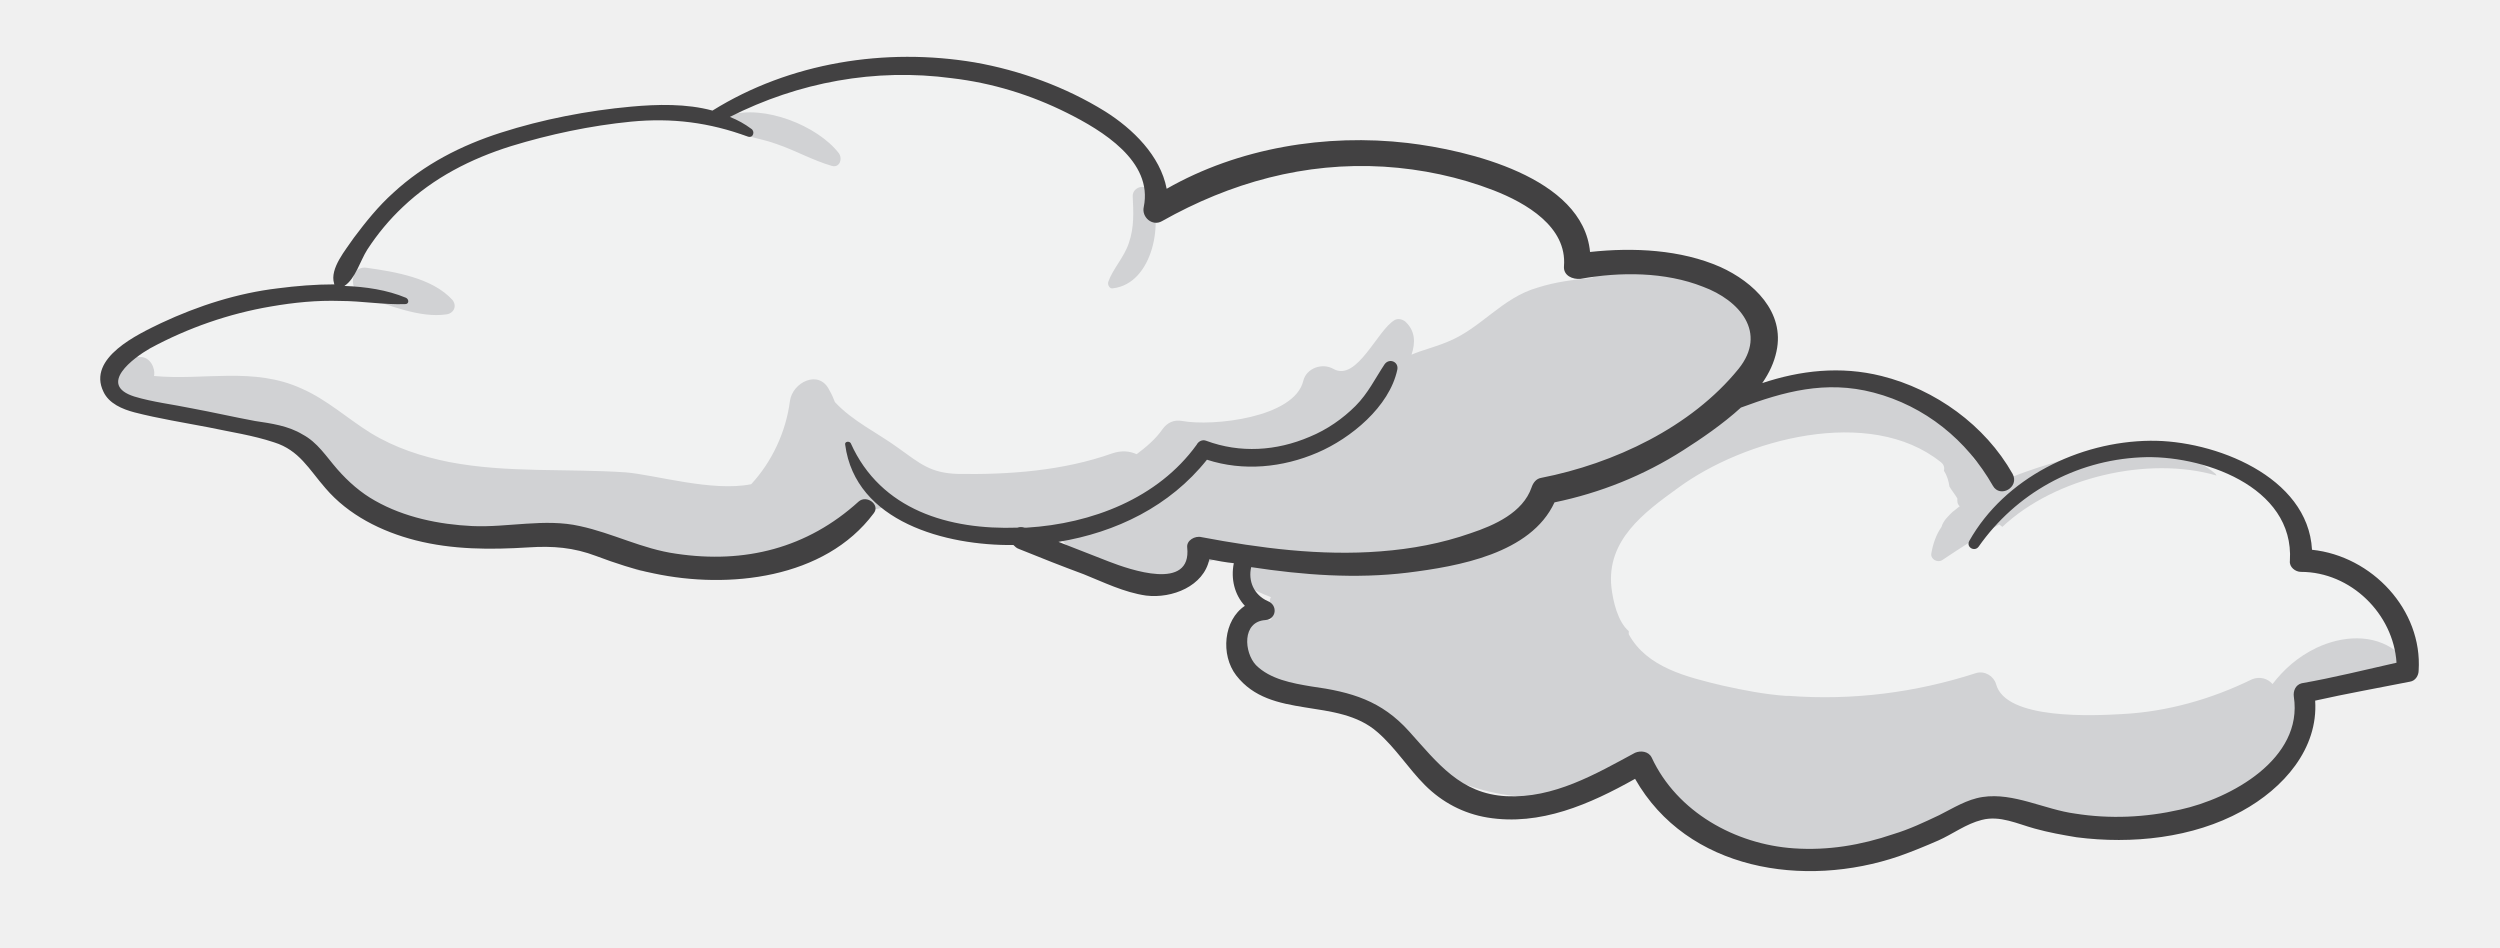
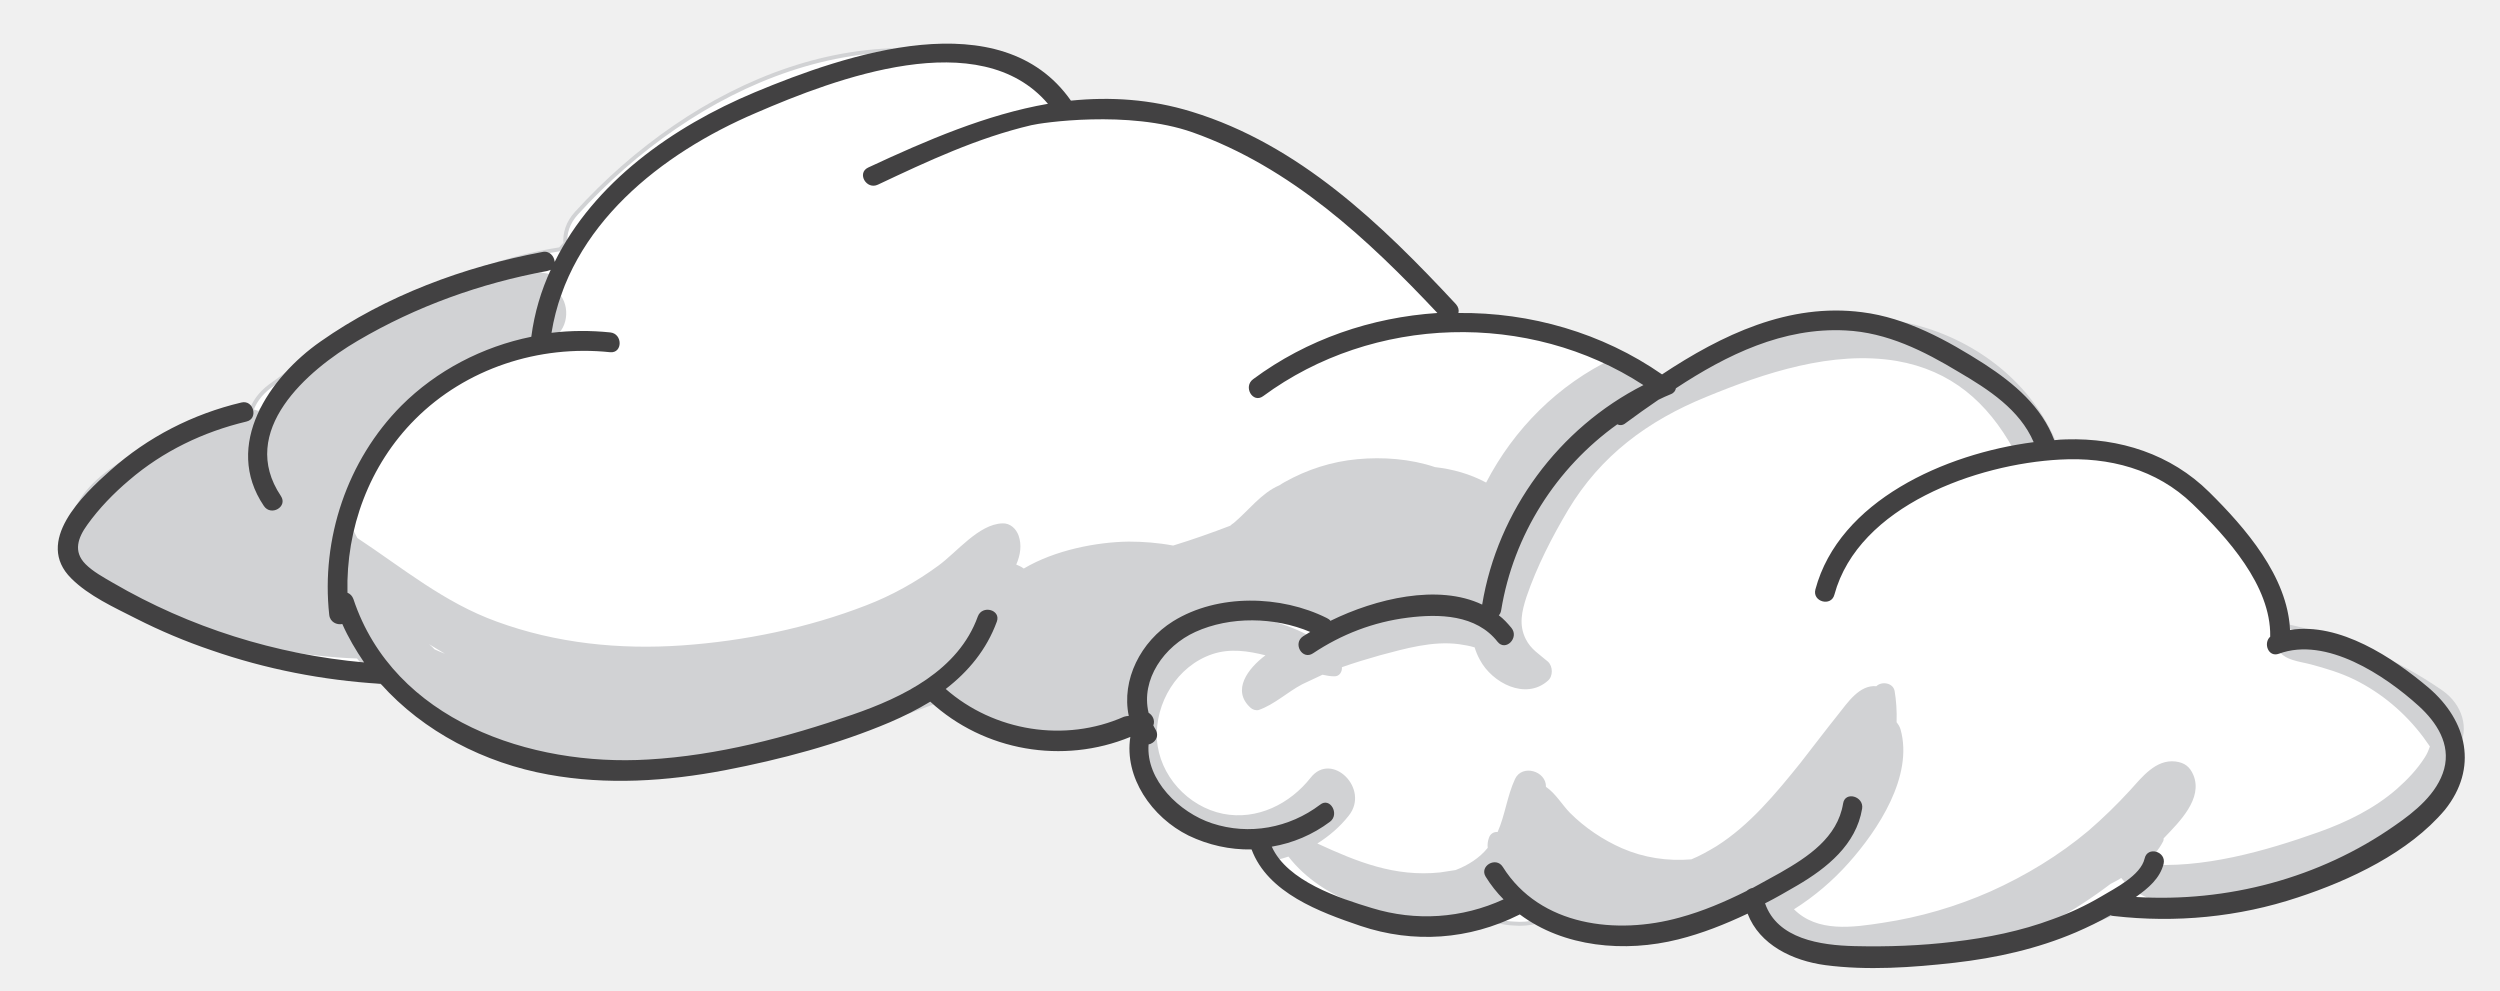
- <svg xmlns="http://www.w3.org/2000/svg" version="1.2" baseProfile="tiny" id="Layer_1" x="0px" y="0px" viewBox="0 0 316.5 120" xml:space="preserve">
-   <path fill="#F1F2F2" d="M88.6,14.4c-6.5-0.1-13,0.6-19.4,2.1c-5.8,1.3-11.5,3.4-16.3,6.8s-8.8,8.3-10.3,14c-7.8,1-15.4,2.9-22.8,5.7  c-1.2,0.4-2.5,1-2.9,2.2c-0.4,1.1,0.2,2.4,1.1,3.1c0.9,0.7,2.1,1.1,3.2,1.4c4.1,1.2,8.3,2.1,12.4,3.3c12.7,3.7,24.7,9.8,37.8,11.6  c16,2.1,32.3-2.6,48.3-1c4.6,0.5,9.4,1.4,13.8-0.1c0.6-0.2,1,0,1.6,0c4.5-0.4,8.7-2,13.1-3.1c0.1,0,0.2,0,0.3,0  c5.7,0.2,10.9-2.6,16.5-3.8c3.9-0.8,7.9-1,11.8-1.7c2.8-0.5,5.6-1.3,8.4-1.5c3-0.2,5.9,0.3,8.7-1.2c2.7-1.5,5.4-3.4,7-6.1  c1.8-3,2-7.1-0.2-9.7c-0.4-0.5-1-1-1.2-1.6c-0.4-1,0.2-2.2,0-3.3c-0.1-1.1-0.9-1.9-1.6-2.7c-2.4-2.5-4.8-5-7.9-6.6  c-4.1-2.1-8.8-2.5-13.4-2.7c-3.4-0.2-6.9-0.4-10.3,0.1c-2.7,0.4-5.3,1.2-7.9,2.1c-4.6,1.5-9.1,3-13.6,4.5c0.8-0.3,1.1-1.2,1.1-2.1  c0-0.9-0.4-1.7-0.8-2.5c-1.6-2.8-4.2-5-7-6.6c-2.8-1.6-5.9-2.6-9-3.6c-7.5-2.5-15.6-4.8-23.3-2.8c-1.9,0.5-3.8,1.3-5.6,2  c-3.1,1.3-6.3,2.6-9.4,3.9c-0.4,0.2-0.8,0.3-1.2,0.3c-0.4,0-0.8-0.3-1.2-0.4c-0.4-0.1-0.9,0-1.1,0.4" />
-   <path fill="#F1F2F2" d="M241.2,54.3c-2.4-0.5-4.7-1.1-7.2-1.3c-8.9-0.7-17.6,3.3-24.8,8.6c-4.6,3.4-9.2,8.1-9,13.8  c0.1,3.3,1.8,6.4,4.2,8.7c2.4,2.3,5.4,3.8,8.5,5c13.6,5.3,28.6,5,43.1,5.6c8.4,0.3,17.1,0.9,24.9-2c4.8-1.8,9-4.7,13.8-6.6  c2.2-0.9,4.5-1.5,6.8-2.3c0.6-0.2,1.2-0.5,1.5-1c0.4-0.7,0.2-1.5,0-2.2c-0.9-2.8-2.5-5.3-4.7-7.1c-1.2-1-2.5-1.8-3.6-2.9  c-2.6-2.5-4-6.2-6.7-8.6c-2.5-2.3-5.9-3.2-9.1-4c-4.8-1.1-10-1.9-14.7-0.1c-1.7,0.7-3.3,1.7-5,2.2c-2.8,0.9-5.7,0.7-8.6,0.5  c-1-0.1-2.1-0.2-2.8-1c-0.5-0.6-0.6-1.4-1-2.1C245.9,55.6,243.4,54.9,241.2,54.3z" />
-   <path fill="none" d="M91.3,15.6c-2.4-1.5-5.5-1.4-8.3-1.2c-12.9,1-26.4,4.1-35.5,13.2c-2.6,2.6-4.9,6.1-4.5,9.8  c-8.8,0.2-17.5,2.5-25.2,6.7c-0.5,0.3-1,0.6-1.3,1c-0.7,1-0.1,2.6,0.9,3.3c1,0.7,2.3,0.9,3.6,1c5.5,0.5,11.2,0.7,16.1,3.3  c4,2.1,7.1,5.5,11,7.8c2.9,1.8,6.3,2.8,9.6,3.5c8,1.7,16.3,1.3,24.4,0.8c4-0.3,8.1-0.5,12-1.2c3.3-0.6,6.5-1.4,9.8-1.6  c3.6-0.3,7.2,0.1,10.7,0.5c7.5,0.8,14.9,1.6,22.4,2.4c3.1,0.3,5.8,1,8.9,0.8c13.1-0.8,26.1-5,37.3-11.9c2.7-1.7,5.4-3.5,7.2-6.1  c1.7-2.5,2.8-5.5,5.2-7.3c0.9-0.7,2.1-1.1,2.7-2.1c0.6-0.9,0.6-2.1,0.5-3.1c-0.1-2.4-0.2-4.9-1.5-6.8c-1.1-1.5-2.8-2.5-4.4-3.4  c-2.5-1.4-5-2.7-7.7-3.6c-2.8-0.9-5.7-1.2-8.6-1.4c-10-0.5-20.1,1-29.5,4.5c-1.7-5.2-6.4-8.8-11.4-11.2  C121.8,6.7,104.6,7.7,91.3,15.6z" />
-   <path fill="#D1D2D4" d="M145.5,24.2c-0.5-1-2.1-0.5-2.1,0.6c0.1,2.1,0.2,4-0.5,6c-0.6,1.8-2,3.2-2.6,4.9c-0.1,0.4,0.2,0.9,0.6,0.8  C146,35.9,147.4,27.9,145.5,24.2z" />
-   <path fill="#D1D2D4" d="M106.2,19.4c-2.7-3.5-9.5-6.2-13.9-4.8c-0.7,0.2-1,1.3-0.2,1.7c2,1,4.3,1.2,6.4,2c2.3,0.8,4.4,2,6.8,2.7  C106.3,21.3,106.7,20.1,106.2,19.4z" />
-   <path fill="#D1D2D4" d="M57.3,38c-2.5-2.8-7.3-3.6-10.9-4.1c-2.1-0.3-2.3,2.9-0.5,3.6c3.2,1.1,7.3,2.8,10.6,2.3  C57.4,39.7,57.9,38.8,57.3,38z" />
-   <path fill="#D1D2D4" d="M303.3,82.4c-2.9-2.2-6.8-1.9-10-0.4c-2.5,1.2-4.2,2.8-5.6,4.6c-0.6-0.7-1.6-1-2.6-0.6  c-5.1,2.5-10.7,4.1-16.4,4.4c-3.5,0.2-14.8,0.8-16-3.8c-0.3-1-1.4-1.7-2.5-1.4c-7.7,2.5-15.7,3.5-23.7,2.9c-0.1,0-0.2,0-0.4,0  c-2.7-0.2-5.3-0.7-8-1.3c-4.6-1.1-9.6-2.3-11.9-6.5c0,0,0-0.1,0-0.1c0-0.1,0-0.2,0-0.3c-1.4-1.2-2-3.8-2.2-5.6  c-0.6-5.9,4.1-9.4,8.4-12.5c8.4-6.2,24.3-10.5,33.3-3.3c0.4,0.3,0.5,0.7,0.4,1.1c0.4,0.6,0.6,1.3,0.7,2c0.3,0.5,0.7,1,1,1.5  c0,0.1,0,0.2,0,0.3c0,0.3,0.1,0.5,0.3,0.7c-0.3,0.2-0.6,0.5-0.9,0.7c-0.4,0.4-1.2,1.1-1.4,1.9c-0.7,1-1.1,2.2-1.3,3.4  c-0.1,0.7,0.8,1.2,1.4,0.8c2.4-1.6,4.7-3.1,7.2-4.5c0.1,0.1,0.3,0.2,0.4,0.3c6.7-6.3,18.5-9,27.1-6.5c0-0.1-0.1-0.1-0.1-0.2  c-5.4-4.6-14.7-3.3-20.9-1.3c-2,0.6-4.4,1.4-6.7,2.5c-1-1.1-2-2.2-3.1-3.2c-0.7-1.8-2.1-3.3-3.8-4.7c-2.1-3.4-7.1-4-11.5-4.3  c-0.9-0.1-1.8-0.2-2.7-0.2c-0.5,0-1-0.1-1.4-0.1c-4.6-0.4-12.9-0.9-14.1,5.1c0,0,0,0,0,0c-3,1.4-5.9,2.9-8.9,4.4  c-2.4,1.2-4.8,2.3-7.3,3.1c-0.7,0.2-1.5,0.4-2.3,0.5c0.4-0.2,0.7-0.5,1.1-0.7c1.4-0.9,2.8-1.8,4.2-2.7c1.8-0.1,3.6-0.4,5.2-1.1  c4.3-1.6,8.2-4.7,10.3-8.8c0.5-0.3,1-0.8,1.3-1.2c0.1-0.1,0.2-0.3,0.3-0.4c0.6-0.4,1.2-0.8,1.9-1.3c2.9-2,2.2-5.8-0.9-7.1  c-1-0.4-2-0.8-3.1-1.1c-0.5-0.4-1.1-0.8-1.7-1.1c-1.5-1.7-4.2-2.6-6.2-2.9c-3.1-0.5-6.1,0.2-8.7,1.8c-2.3,0.2-4.6,0.5-6.8,1.2  c-4.6,1.3-7.2,5.2-11.5,6.9c-1.7,0.7-3.1,1-4.5,1.6c0.5-1.5,0.5-3-0.8-4.2c-0.4-0.3-0.9-0.4-1.3-0.2c-2.2,1.2-4.8,7.9-7.8,6.2  c-1.4-0.8-3.4-0.1-3.8,1.5c-1.1,4.7-11.5,5.8-15.3,5.1c-1.1-0.2-1.9,0.2-2.5,1c-0.9,1.3-2.1,2.3-3.3,3.2c-0.9-0.4-1.9-0.5-3.1-0.1  c-6.2,2.2-13,2.7-19.5,2.6c-3.5-0.1-4.8-1.3-7.6-3.3c-2.6-1.9-5.8-3.4-8-5.8c-0.2-0.5-0.4-1-0.7-1.5c-1.3-2.7-4.7-1-5,1.4  c-0.5,3.9-2.3,7.7-4.9,10.5c-4.9,1-12.2-1.2-15.9-1.5c-7.4-0.5-15,0.1-22.3-1.3c-3.5-0.7-6.9-1.8-10-3.7c-2.9-1.8-5.5-4.2-8.7-5.6  c-6.1-2.8-12.4-1-18.7-1.6c0.2-1-0.5-2.4-1.7-2.4c-2.2,0-3.6,0.9-3.9,3.2c-0.2,1.1,0.3,2.1,1.4,2.5c4.3,1.5,8.6,2,13.1,2.7  c5.3,0.8,8.4,3.2,12.5,6.4c6.7,5.2,14.5,7,22.8,7.7c4.3,0.4,8.7,0.4,13.1,0.6c0.7,0,1.3,0.1,2,0.1c-0.3,1.8,0.5,3.7,2.5,3.9  c0.3,0,0.6,0.1,1,0.1c0,0,0,0,0,0c8,1,16.7-0.7,23.5-5.1c1.1-0.7,2-1.6,2.7-2.7c0.1,0,0.2,0,0.3,0c0.8-0.1,1.6,0,2.4-0.2  c0.4-0.1,0.7-0.1,1.1-0.3c1.3,1.3,2.8,2.3,4.4,2.9c5.2,1.7,11.6,2.1,17.6,1.3c0.5,0.5,1,1,1.5,1.5c0,1,0.5,1.9,1.8,2.5  c2.5,1.2,5,2.3,7.9,1.7c4-0.8,7.2-3.5,11.4-3.8c3.9-0.3,7.4,1.1,11.1,1.8c0.2,0,0.4,0.1,0.6,0.1c-0.1,0.1-0.1,0.2-0.2,0.3  c-3.4-0.2-6.7-0.9-10-1.8c-1.9-0.5-3.1,2.2-1.4,3.2c1.3,0.7,2.6,1.3,3.9,1.8c-0.1,0.2-0.2,0.4-0.1,0.7c0.2,0.7,0.6,1.4,0.1,2.1  c0,0,0,0-0.1,0.1c-0.1,0-0.1,0-0.2,0c-0.4-0.2-0.9-0.2-1.3-0.1c-1.2,0.3-2,1.4-2.3,2.6c-0.5,2.4,2.1,6,4.8,5.2  c0.1,0,0.2-0.1,0.3-0.1c0,0,0,0,0,0c1.4,2.3,4.4,4,6.7,2.5c1.2,0.9,2.6,1.7,4.1,2.2c2.6,2.4,5.3,4.6,8.3,6.4  c0.1,0.1,0.2,0.2,0.3,0.3c0.4,0.4,0.8,0.5,1.2,0.5c1.4,0.7,2.8,1.4,4.3,1.8c4.2,1.3,8.7,1.4,12.9,0.6c2.6-0.5,6.2-1.3,8.3-3.2  c0.2,0.3,0.4,0.6,0.6,0.9c0.2,1.5,0.8,2.9,1.6,3.7c0.9,1,1.9,1.4,2.9,1.4c4,3.5,9.1,5.7,14.5,5.8c5.2,0.1,10.4-1.5,15.2-3.2  c3.2-1.1,7.2-2.2,9.1-5c8.5,4.1,19.1,5.7,27.8,1.9c4.1-1.8,7.5-4.6,9.8-8.4c1.8-3,2.4-6.2,6-7.7c2.3-0.9,4.7-1,7.1-1.4  C304.5,85.3,304.3,83.2,303.3,82.4z M188.8,68c-2.9,1.6-6,2.9-9.2,3.6c-0.1,0-0.2,0-0.3,0.1c4.5-1.2,8.7-3.5,12.7-6  C190.9,66.6,189.9,67.4,188.8,68z" />
-   <path fill="#424142" d="M292.7,69.6c-0.5-9.3-12.4-13.9-20.5-13.8c-9,0.1-18.4,4.7-22.9,12.7c-0.4,0.8,0.7,1.4,1.2,0.7  c4.7-6.7,12.2-10.9,20.5-11.3c7.6-0.4,19.5,3.6,18.9,13.1c-0.1,0.8,0.7,1.4,1.4,1.4c6.3,0,11.7,5.3,12.1,11.5c-4,0.9-8,1.9-12,2.6  c-0.8,0.2-1.1,1-1,1.7c1.2,7.9-8,12.9-14.4,14.3c-4.4,1-8.9,1.2-13.3,0.5c-3.8-0.5-7.8-2.7-11.7-2.1c-2,0.3-3.7,1.4-5.5,2.3  c-1.9,0.9-3.8,1.8-5.8,2.4c-4.1,1.4-8.3,2.1-12.6,1.8c-7.4-0.5-14.8-4.6-18-11.5c-0.4-0.8-1.4-0.9-2.1-0.6c-5,2.7-10.3,5.8-16.3,5.5  c-5.8-0.3-8.7-4.2-12.3-8.2c-3.5-3.9-7.3-5-12.4-5.7c-2.4-0.4-5.2-0.9-7-2.7c-1.5-1.6-1.8-5.5,1.2-5.7c1.4-0.1,1.6-1.9,0.3-2.4  c-1.8-0.8-2.5-2.6-2.1-4.3c6.6,1,13.2,1.5,19.8,0.7c6.4-0.8,15.6-2.4,18.6-8.9c5.8-1.2,11.3-3.4,16.3-6.6c2.2-1.4,5-3.3,7.3-5.4  c5.4-2,10.7-3.5,16.8-1.9c6.5,1.7,11.8,6,15.1,11.8c0.9,1.6,3.4,0.2,2.5-1.5c-3.5-6.2-9.8-10.7-16.6-12.4  c-5.2-1.3-10.3-0.7-15.1,0.9c0.9-1.3,1.5-2.6,1.8-4c1.1-5-2.9-8.8-7.1-10.7c-5-2.2-11-2.5-16.5-1.9c-0.9-9.5-15.5-12.9-23.1-13.8  c-10.3-1.2-21.4,0.6-30.5,5.8c-0.8-4.2-4.3-7.6-7.8-9.8c-5-3.1-10.8-5.2-16.5-6.2c-11.3-1.9-23.4,0-33.2,6.1  c-3.3-0.9-7-0.8-10.3-0.5c-5.5,0.5-11.2,1.6-16.5,3.3c-5,1.6-9.7,4-13.6,7.6c-1.9,1.7-3.5,3.7-5,5.7c-1,1.5-3.1,3.9-2.5,5.8  c0,0.1,0,0.1,0.1,0.1c-2.5,0-4.9,0.2-7.2,0.5c-5.1,0.6-10.1,2.2-14.8,4.4c-2.9,1.4-9.4,4.4-7.3,8.7c0.7,1.5,2.4,2.2,3.9,2.6  c3.1,0.8,6.3,1.3,9.4,1.9c2.8,0.6,5.6,1,8.3,1.9c3.2,1,4.4,3.4,6.5,5.8c2.9,3.4,7.1,5.5,11.4,6.6c4.7,1.2,9.5,1.2,14.3,0.9  c3.1-0.2,5.7,0,8.6,1.1c2.4,0.9,4.8,1.7,7.3,2.2c9.4,2,21.6,0.7,27.8-7.6c0.9-1.1-0.9-2.4-1.9-1.5c-6.5,5.9-14.4,7.9-23.1,6.6  c-4.3-0.6-8-2.6-12.2-3.5c-4.4-1-9.1,0.2-13.6,0c-4.2-0.2-8.6-1.1-12.3-3.2c-1.8-1-3.4-2.4-4.8-4c-1.4-1.6-2.5-3.4-4.4-4.4  c-1.8-1.1-4-1.4-6-1.7c-2.7-0.5-5.3-1.1-8-1.6c-2.4-0.5-5-0.8-7.3-1.5c-4.7-1.5-0.1-4.9,2-6.1c4.8-2.6,10-4.4,15.3-5.3  c2.9-0.5,5.8-0.8,8.8-0.7c2.7,0,5.5,0.5,8.2,0.4c0.5,0,0.5-0.6,0.1-0.8c-2.4-1-5.1-1.4-7.8-1.5c1.4-0.9,2-3.2,2.9-4.6  c1.3-2,2.8-3.8,4.5-5.4c3.9-3.7,8.6-6.1,13.7-7.7c4.9-1.5,10.1-2.6,15.2-3.1c5.2-0.5,9.9,0.1,14.8,1.9c0.7,0.2,0.9-0.7,0.4-1  c-0.8-0.6-1.7-1.1-2.7-1.5c8.7-4.4,18.4-6.2,28.1-4.9c5.1,0.6,10,2.1,14.6,4.4c4.4,2.2,10.9,6.1,9.7,11.9c-0.3,1.3,1.1,2.5,2.3,1.8  c8.7-4.9,18.1-7.5,28.1-6.9c4.8,0.3,9.5,1.3,13.9,3c4.1,1.6,9.3,4.6,8.9,9.6c-0.1,1.2,1.1,1.7,2.1,1.6c5-0.9,10.7-0.9,15.5,1  c4.6,1.7,8.2,5.8,4.5,10.4c-6,7.4-15.8,12-25,13.8c-0.6,0.1-1,0.6-1.2,1.2c-1.1,3.2-4.7,4.8-7.7,5.8c-3.7,1.3-7.5,2-11.4,2.3  c-7.6,0.6-15.3-0.4-22.7-1.8c-0.8-0.2-1.9,0.4-1.8,1.3c0.6,5.6-7.3,2.8-9.9,1.8c-2.1-0.8-4.3-1.7-6.4-2.5  c7.3-1.2,14.1-4.5,18.8-10.4c4.6,1.5,9.6,1,14-0.9c4.2-1.8,9.1-5.8,10.1-10.5c0.2-1-1-1.5-1.6-0.7c-1.2,1.8-2.1,3.7-3.7,5.3  c-1.6,1.6-3.6,3-5.8,3.9c-4.2,1.8-8.8,2.1-13.1,0.5c-0.5-0.2-1,0.1-1.2,0.5c-4.9,6.8-13.3,10-21.5,10.5c-0.1,0-0.2,0-0.3,0  c-0.3-0.1-0.6-0.1-0.9,0c-8.6,0.3-17.3-2.2-21.1-10.7c-0.2-0.3-0.8-0.2-0.7,0.2c1.3,9.8,12.8,12.8,21.3,12.7  c0.2,0.2,0.4,0.4,0.7,0.5c2.7,1.1,5.5,2.2,8.2,3.2c2.5,1,5.1,2.3,7.9,2.7c3.3,0.4,7.3-1.2,8-4.6c1,0.2,2.1,0.4,3.1,0.5  c-0.4,2,0.1,4,1.4,5.4c-2.7,1.8-3.1,6.2-1.1,8.8c4.4,5.7,12.8,2.7,17.9,7.2c2.3,2,3.9,4.6,6,6.7c2.2,2.2,4.9,3.6,7.9,4.1  c6.7,1.1,13-1.7,18.7-4.9c6.6,11.6,21.4,13.9,33.4,9.8c1.7-0.6,3.4-1.3,5-2c1.8-0.8,3.5-2.1,5.5-2.6c2.3-0.6,4.5,0.5,6.7,1.1  c1.8,0.5,3.5,0.8,5.3,1.1c7,0.9,14.7,0.1,20.9-3.3c5.3-2.9,9.7-7.9,9.3-14c4-0.9,8-1.6,12-2.4c0.7-0.1,1.1-0.8,1.1-1.4  C306.7,77.2,300.3,70.4,292.7,69.6z" />
-   <path fill="#424142" d="M274.7,233.6c-0.1,0-0.2,0-0.4,0c-0.1,0-0.2,0.1-0.3,0.1c-0.1,0.1-0.3,0-0.4,0.2c0,0,0,0.1,0,0.2  c0.1,0.2,0.3,0.2,0.4,0.2c0.1,0,0.2,0.1,0.3,0.1c0.1,0,0.2,0,0.4,0C275.3,234.5,275.3,233.5,274.7,233.6z" />
+ <svg xmlns="http://www.w3.org/2000/svg" xmlns:xlink="http://www.w3.org/1999/xlink" version="1.1" id="Layer_1" x="0px" y="0px" viewBox="0 0 631 250" style="enable-background:new 0 0 631 250;" xml:space="preserve">
+   <style type="text/css">
+ 	.st0{clip-path:url(#SVGID_2_);fill:#D1D2D4;}
+ 	.st1{fill:#424142;}
+ </style>
+   <g>
+     <g>
+       <defs>
+         <path id="SVGID_1_" d="M616.2,174.7c-11.7-8.1-24.9-13.7-38.7-16.6c-2.7-18.8-19.6-33.6-36.5-40.6c-7.2-2.9-14.7-4.6-22.2-5     c-6-15.2-20-26.1-35.8-30.1c-20.6-5.2-41.7,1.4-60.2,10.7c-1.8,0.9-3.2,2.4-4,4.2c-6.2-3.8-12.8-7.3-19.4-10.2     c-10.8-4.8-21.9-7.7-33.1-7.3c-15.4-20.5-35-37.7-59.3-46.6c-12.3-4.5-25.9-6.4-39.2-5.3c-0.4-3.2-2.1-6.2-5-7.5     c-42.5-19.9-87.8,1-117.3,33.4c-2.2,2.4-3,5.1-2.8,7.7c-0.5,0.5-0.9,0.9-1.3,1.4C115.1,67,89.9,81.5,68.1,97.5     c-2.4,1.8-4.2,4.2-4.9,6.9c-9.2,1.5-18.1,4.5-26.4,9c-5.8,3.2-12.6,7.2-16.2,12.9c-4,6.2-3.2,14.3,1.7,19.7     c4,4.5,9.7,6.7,15.3,8.5c6.9,2.1,13.7,4.2,20.6,6.2c14.4,4.4,28.7,8.7,43.1,13.1c0.1,0,0.1,0,0.2,0c14.5,12,33.3,18.5,52.4,20.1     c28.5,2.4,56.3-7.1,82.7-17c16.1,8.1,33.6,9.5,51.1,7.2c-1.2,3.3-1.5,6.9-0.8,10.3c2.8,12.9,17.8,17.3,29.9,19.1     c3.7,6.1,9.6,11.2,16.2,14.3c13.5,6.3,28,5.6,42.3,3.8c2.1,0.8,4.3,1.4,6.7,1.5c2.1,0.2,4.1,0,6-0.5c5.5,1.9,11.2,3,16.9,3.2     c12.5,0.5,24.4-3.2,35.7-8.5c2.2,2.7,4.7,5.1,7.7,7.2c7.6,5.4,17.1,7.5,26.2,8.1c20.8,1.4,42.3-4.7,61.2-13.1     c11.7,0.9,24.5-1.7,34.8-5.1c11.6-3.8,22.8-9,32.9-15.8c5.5-3.7,12.1-7.7,14-14.5c0.2-0.8,0.4-1.7,0.4-2.6     c0.8-0.7,1.5-1.5,2.1-2.5C623,183.9,620.9,178,616.2,174.7z" />
+       </defs>
+       <use xlink:href="#SVGID_1_" style="overflow:visible;fill:#FFFFFF;" />
+       <clipPath id="SVGID_2_">
+         <use xlink:href="#SVGID_1_" style="overflow:visible;" />
+       </clipPath>
+       <path class="st0" d="M626.6,188.4c0.5-3.6-0.1-7.2-2.7-10.4c-1.4-1.7-3.5-1.9-5.3-1.2c-3.4-3.7-7.2-6.9-10.9-9.3    c-6.1-4-13.3-6.9-20.5-8.1c-1.8-0.3-15.4-1.4-12.4,4.3c1.6,3,5.5,3.2,8.5,4c3.7,1,7.4,2.1,10.9,3.8c6.9,3.4,12.8,8.4,17.4,14.5    c0.6,0.8,1.1,1.6,1.7,2.4c-0.3,0.9-0.7,1.9-1.3,2.8c-1.9,3-4.4,5.6-7,7.9c-5.7,5-12.7,8.4-19.7,10.9c-13.5,4.8-29.5,9.4-44.1,8.1    c2-1.7,3.7-3.6,4.8-5.8c0.1-0.2,0.1-0.4,0.1-0.7c0.1-0.1,0.2-0.2,0.2-0.2c3.7-3.9,9.8-9.8,7.3-15.8c-0.9-2.1-2.2-3.1-4.5-3.4    c-5-0.6-8.5,4-11.5,7.3c-3.3,3.6-6.8,7-10.5,10.2c-7.4,6.2-15.8,11.3-24.7,15.3c-8.6,3.8-17.8,6.5-27.1,7.9    c-7.7,1.2-16.6,2.5-22.5-3.4c5.1-3.2,9.8-7.2,13.8-11.7c7.4-8.3,16.4-21.9,13.1-33.7c-0.2-0.7-0.6-1.3-1-1.8    c0.1-2.8-0.1-5.6-0.5-7.9c-0.4-2.1-3.3-2.5-4.6-1.2c-4.3-0.4-7.3,4.2-9.7,7.2c-3.2,4-6.3,8.1-9.5,12.2c-6.2,7.7-12.8,15.7-21.2,21    c-2,1.2-4.1,2.4-6.3,3.3c-6,0.5-12-0.4-17.5-2.8c-4.8-2.1-9.4-5.2-13.1-8.9c-1.9-1.9-3.7-5-6.1-6.6c0.1-4-6-5.8-7.8-2    c-2,4.3-2.5,9.1-4.4,13.4c-1-0.1-1.9,0.5-2.2,1.5c-0.3,0.8-0.4,1.7-0.3,2.5c-2.1,2.6-5,4.4-8.1,5.6c-1.3,0.2-2.6,0.4-3.9,0.6    c-11.5,1.2-21-2.7-31-7.3c3-1.9,5.7-4.2,7.9-7c5.5-6.8-4.3-16.4-9.6-9.6c-5.2,6.6-13.5,10.8-22.1,9.1c-8.9-1.8-16.1-9.7-16.7-18.8    c-0.5-9.2,5.1-18.5,14-21.5c4.5-1.5,9-0.8,13.4,0.3c-4.4,3.3-8.6,8.8-3.8,13.2c0.5,0.5,1.4,0.8,2.1,0.6c4-1.4,7.2-4.5,11-6.5    c1.7-0.8,3.4-1.6,5.1-2.4c1,0.2,1.9,0.4,2.9,0.4c1.4,0.1,2.1-1.2,2-2.3c3.1-1.1,6.4-2.1,9.6-3c6.4-1.7,13.3-3.7,20-2.8    c1.3,0.2,2.6,0.4,3.9,0.8c0.3,1,0.7,2,1.3,3.1c3.1,5.9,11.6,10.3,17.2,5.3c1.3-1.1,1.3-3.6,0-4.8c-2.2-1.9-4.3-3.1-5.6-5.7    c-1.8-3.6-1-7,0.2-10.7c2.6-7.6,6.4-15,10.5-21.9c8.2-13.7,20.1-22.5,34.8-28.5c14.8-6.1,31.9-11.8,48.1-9.1    c13.8,2.4,22.9,10.4,29.5,22.3c2.1,3.7,8.2,2.1,8-2.2c-0.5-13.2-11.7-23.8-23.1-29.1c-14.8-6.8-31.8-5.3-47.1-1    c-10.5,2.9-21.3,6.8-31.1,12.1c-1.2-2.6-4.3-4.4-7.6-2.8c-14.1,6.7-25.2,17.9-32.2,31.4c-4.1-2.2-8.5-3.4-12.9-3.9    c-6.2-2.1-13.2-2.6-19.6-2c-6.5,0.6-12.7,2.6-18.4,5.8c-0.4,0.2-0.8,0.5-1.3,0.8c-4.5,1.9-7.8,6.4-11.5,9.5    c-0.3,0.2-0.6,0.4-0.9,0.7c-4.7,1.8-9.5,3.5-14.4,5c-3.7-0.7-7.6-1-11.2-1c-8,0.1-18.6,2.1-26.5,6.8c-0.2-0.1-0.4-0.3-0.6-0.4    c-0.4-0.2-0.8-0.4-1.3-0.6c1.1-2.5,1.4-5,0.6-7.3c-0.6-1.7-2.1-3.2-4.1-3.1c-6,0.2-11.5,7.3-16.2,10.7c-5.6,4.1-11.7,7.5-18.2,10    c-14.7,5.7-30.7,9-46.4,10.1c-15.8,1.1-31.8-0.5-46.8-6c-13.3-4.8-23.7-13.5-35.2-21.1c-0.9-1.8-1.9-3.5-3-5.1    c2-7.8,6-15.4,10.3-22.1c9.3-14.5,25.1-18.4,40.6-22.7c5-1.4,6-7.7,3.5-11.2c1-1.9-0.1-4.8-2.3-5.4c-7.1-1.9-15.8,1-22.5,3.2    c-7.6,2.6-15,6-22,9.9c-9.1,5.1-20.8,10.5-27.5,19.3c-0.6,0.3-1.3,0.9-1.8,1.6c-0.1,0.2-0.2,0.3-0.3,0.4    c-11.6-4-21.8,4.5-30.2,11.9c-6,5.2-12.6,12-14.9,19.8c-2.6-0.5-5.6,2.6-3.7,5c0.5,0.7,1.1,1.4,1.7,2.1    c-2.3,4.8-3.6,10.3,0.3,13.8c0.5,0.5,1.3,0.8,2,0.5c3.2-1.1,5.1-3.9,6.8-6.8c7,4.4,15.3,7.3,23,9.4c12.7,3.5,26.7,6.4,39.9,6.8    c3.4,4.5,8.1,8.2,12.7,11c4,2.4,8.3,4.3,12.8,5.7c0.4,1.7,2.1,3.2,3.9,3.4c10.5,1.3,19.5,8,29.9,9.7c11.4,1.8,23.9-1.3,35.2-3    c8.7-1.3,17.4-3,25.9-5.6c6.8-0.9,13.6-2.4,20-4.8c3.9-1.5,7.7-3.2,11.3-5.4c4.1,7,14,9.1,21.8,10.3c6.5,1,12.5,0.7,17.8-1.6    c0,0.7,0,1.4,0.1,2c1.1,13,10.3,24.2,22.5,28.5c6.9,2.4,14.4,2.1,21.2-0.2c8.6,11.1,24.6,15.9,38.1,15.4    c6.8-0.3,13.3-1.9,19.5-4.6c2.4,2.6,5.3,4.5,8.4,5.9c1.3,0.8,2.6,1.5,4,2.1c12.2,5.6,26.6,5.8,39.5,2.2c3.3-0.9,6.5-2.1,9.7-3.5    c9.4,20.3,42.5,11.9,58.4,5.9c10.7-4,20.8-9.6,29.9-16.5c0.9-0.5,1.8-0.9,2.7-1.5c6.6,8.3,17.7,7,27.2,5.4c10-1.6,20-3.6,29.5-7.1    c9.3-3.5,18.1-8.3,25.1-15.4c0.9-0.9,1.8-1.9,2.7-3c0.8,1.7,1.6,3.4,2.6,5.1c3,5.1,6.7,2.7,7.3-2.4    C630.4,199.2,629.1,193.6,626.6,188.4z M347.1,154.6c5.5-4,13.1-4.9,19.5-2.5C360.1,151.7,353.2,153.1,347.1,154.6z M314,154.3    c0.9,0.3,1.8,0.6,2.7,0.9c1.3,0.5,2.5,0.3,3.5-0.2c4,1,8,2.7,11.4,4.5c-0.6,0.2-1.2,0.4-1.7,0.7c-3.2-1.7-6.6-2.8-9.5-3.7    c-3.7-1.1-7.4-1.7-11-1.6C310.9,154.5,312.5,154.3,314,154.3z M109.7,163.9c-0.1-0.1-0.2-0.1-0.2-0.2c-0.4-0.4-0.8-0.8-1.2-1.1    c1.3,0.8,2.7,1.6,4,2.4C111.3,164.6,110.5,164.3,109.7,163.9z" />
+       <use xlink:href="#SVGID_1_" style="overflow:visible;fill:none;stroke:#D1D2D4;stroke-miterlimit:10;" />
+     </g>
+     <path class="st1" d="M613,173.6c-9-7.6-22.5-16.6-35-14.6c-0.6-13.5-11.3-25.8-20.4-34.8c-9.7-9.6-22.6-13.7-36.1-13.3   c-1,0-2,0.1-3,0.2c-3.2-8.5-10.1-14.3-17.6-19.2c-9.4-6-19.7-11.7-30.9-13.1c-18.5-2.4-35.4,5.7-50.5,15.7   c-15.1-10.5-33.3-15.7-51.4-15.5c0.2-0.7,0-1.5-0.6-2.2c-18.8-20.2-39.6-40.3-66.7-48.6c-10.4-3.2-20.6-3.8-30.5-2.8   c-17.6-25.1-56.8-11.7-79.8-2.1c-20.8,8.7-40.6,22.8-50.5,42.8c-0.1-1.4-1.3-2.9-3.1-2.5c-19.7,3.7-39.5,11-56,22.6   c-12.9,9-24.7,26.1-14.3,41.5c1.8,2.7,6.1,0.2,4.3-2.5C59.9,108.8,77.5,93.5,90.3,86c14.8-8.7,31-14.5,47.8-17.6   c0.4-0.1,0.6-0.2,0.9-0.3c-2.4,5.2-4.1,10.8-4.9,16.9c-12.3,2.5-23.9,8.5-32.8,17.4c-13.7,13.8-20.3,33.6-18.2,52.8   c0.2,1.8,1.9,2.6,3.3,2.3c1.5,3.4,3.4,6.6,5.5,9.7c-22.3-2-44-8.8-63.4-20.1c-2.4-1.4-5-2.8-6.9-4.7c-3.2-3.2-1.9-6.7,0.4-9.9   c3-4.2,6.7-8,10.6-11.3c8.5-7.3,18.7-12.2,29.6-14.8c3.1-0.7,1.8-5.6-1.3-4.8c-12.2,2.9-23.6,8.7-33,17.1   c-7.1,6.3-19.3,18-9.9,27.3c4.4,4.4,10.8,7.3,16.3,10.1c6.1,3.1,12.5,5.8,19,8c13.8,4.8,28.2,7.6,42.8,8.5   c10.8,12.1,26.2,20,42.3,22.9c14.8,2.7,29.9,1.7,44.6-1.1c14-2.7,28.4-6.5,41.6-12.1c3.5-1.5,6.9-3.2,10.2-5.2   c13.6,12.5,33.5,15.9,50.5,8.9c-1.6,10.2,5.4,20.3,14.7,24.9c5,2.4,10.4,3.6,15.9,3.5c4.1,11,17.2,15.8,27.5,19.3   c13.4,4.5,27.4,3.5,40-2.8c0.1,0,0.1-0.1,0.2-0.1c11.1,8.3,26.5,9.7,40,6.3c6-1.5,11.8-3.8,17.5-6.5c3,7.9,11.4,11.9,19.6,13   c10.6,1.4,22,0.6,32.6-0.6c10.5-1.2,20.9-3.5,30.7-7.7c3-1.3,5.9-2.7,8.7-4.3c0.2,0.1,0.5,0.2,0.8,0.2c15.6,1.8,31.5,0.3,46.5-4.7   c13.1-4.3,28-11.3,37.1-22.1C625.5,193.9,622.8,182,613,173.6z M284.9,180.7c-0.4,0-0.8,0.1-1.2,0.2c-14.9,6.6-32.8,3.7-45-7   c5.7-4.4,10.3-9.9,12.9-17c1.1-3-3.7-4.3-4.8-1.3c-4.9,13.6-18.9,20.4-31.7,24.8c-16.5,5.7-34,10.3-51.5,11.3   c-29.6,1.8-64.2-9.8-74.4-40.5c-0.3-0.8-0.8-1.3-1.5-1.6c-0.4-16.2,5.5-32.2,17.1-43.8C117.6,93,136,87,154,88.9   c3.2,0.3,3.2-4.7,0-5c-4.9-0.5-9.9-0.5-14.8,0.1c4.4-27,27.7-45.3,51.6-55.5c20.1-8.7,56.5-22.5,73.7-2.3   c-15.5,2.7-30.6,9.2-45.4,16.1c-2.9,1.4-0.4,5.7,2.5,4.3c12.5-5.9,25.1-11.8,38.7-15c2.4-0.6,24.5-3.9,40.7,1.8   c24.8,8.8,44.2,26.9,61.8,45.6c-16.6,1.1-32.9,6.6-46.5,16.7c-2.6,1.9-0.1,6.2,2.5,4.3c27.8-20.5,67.1-21.6,96-2.8   c-21.3,10.8-36.8,31.7-40.7,55.4c-11.1-5.3-26.9-1.5-38.3,4.1c-0.2-0.3-0.5-0.5-0.9-0.7c-11.6-5.8-27.5-6.2-38.8,0.8   C287.9,161.9,283,171.6,284.9,180.7z M604.4,208.4c-19,13.3-42.3,19.4-65.3,18c3.1-2.2,6.1-4.7,7-8.4c0.7-3.1-4.1-4.5-4.8-1.3   c-1,4.3-7.5,7.5-11,9.6c-3.9,2.3-8,4.2-12.2,5.7c-8,3-16.5,4.7-25,5.7c-8.3,1-16.7,1.3-25,1.1c-8.6-0.2-19.5-1.8-22.6-10.8   c2.8-1.4,5.5-3,8.1-4.5c7.5-4.4,14.9-10.3,16.4-19.4c0.5-3.1-4.3-4.5-4.8-1.3c-1.4,8.6-8.9,13.5-15.9,17.5   c-2.3,1.3-4.6,2.5-6.9,3.8c-0.6,0.1-1.1,0.4-1.6,0.8c-5.4,2.7-11,5.1-16.9,6.7c-15.8,4.4-35.2,2.2-44.6-12.8   c-1.7-2.7-6-0.2-4.3,2.5c1.3,2.1,2.8,4,4.5,5.7c-10.5,4.8-22.1,5.6-33.2,2.2c-8.3-2.5-21.4-6.8-25.3-15.5c5.3-0.9,10.3-3,14.7-6.3   c2.5-1.9,0-6.3-2.5-4.3c-7.8,5.9-17.9,7.8-27.3,4.7c-8.2-2.7-16.7-10.9-16-19.9c1.5-0.3,2.8-1.9,1.8-3.7c-0.2-0.3-0.4-0.7-0.6-1.1   c0.5-1.3-0.2-2.6-1.2-3.2c-2-8.4,3.9-16.8,11.8-20.4c8.8-4,20-3.8,29,0c-0.6,0.4-1.2,0.7-1.8,1.1c-2.7,1.8-0.2,6.1,2.5,4.3   c7.2-4.8,15.2-7.9,23.9-9c7.9-1,17.3-0.8,22.7,6.1c2,2.5,5.5-1,3.5-3.5c-1-1.2-2-2.3-3.2-3.2c0.3-0.3,0.5-0.7,0.6-1.3   c3.1-19,13.9-35.9,29.3-46.9c0.6,0.3,1.4,0.3,2.1-0.3c2.7-2,5.5-4,8.3-5.9c1-0.5,2.1-1,3.1-1.4c0.8-0.3,1.2-0.9,1.3-1.5   c12.9-8.5,27.1-15.4,42.8-14.6c10.5,0.5,19.8,5.2,28.6,10.5c7.5,4.4,15.4,9.5,18.9,17.7c-22.4,2.9-49.1,14.8-55.1,37.2   c-0.8,3.1,4,4.4,4.8,1.3c6.1-22.5,36.1-33,56.9-34.1c12.4-0.7,24.4,2.4,33.5,11.2c8.7,8.4,19.8,20.6,19.6,33.4c0,0,0,0.1,0,0.1   c-1.8,1.6-0.5,5.3,2.2,4.3c11.9-4.4,26.7,5.4,35.3,13.2c4.5,4.1,8.1,9.6,6.4,15.9C615.2,200.3,609.5,204.9,604.4,208.4z" />
+   </g>
</svg>
